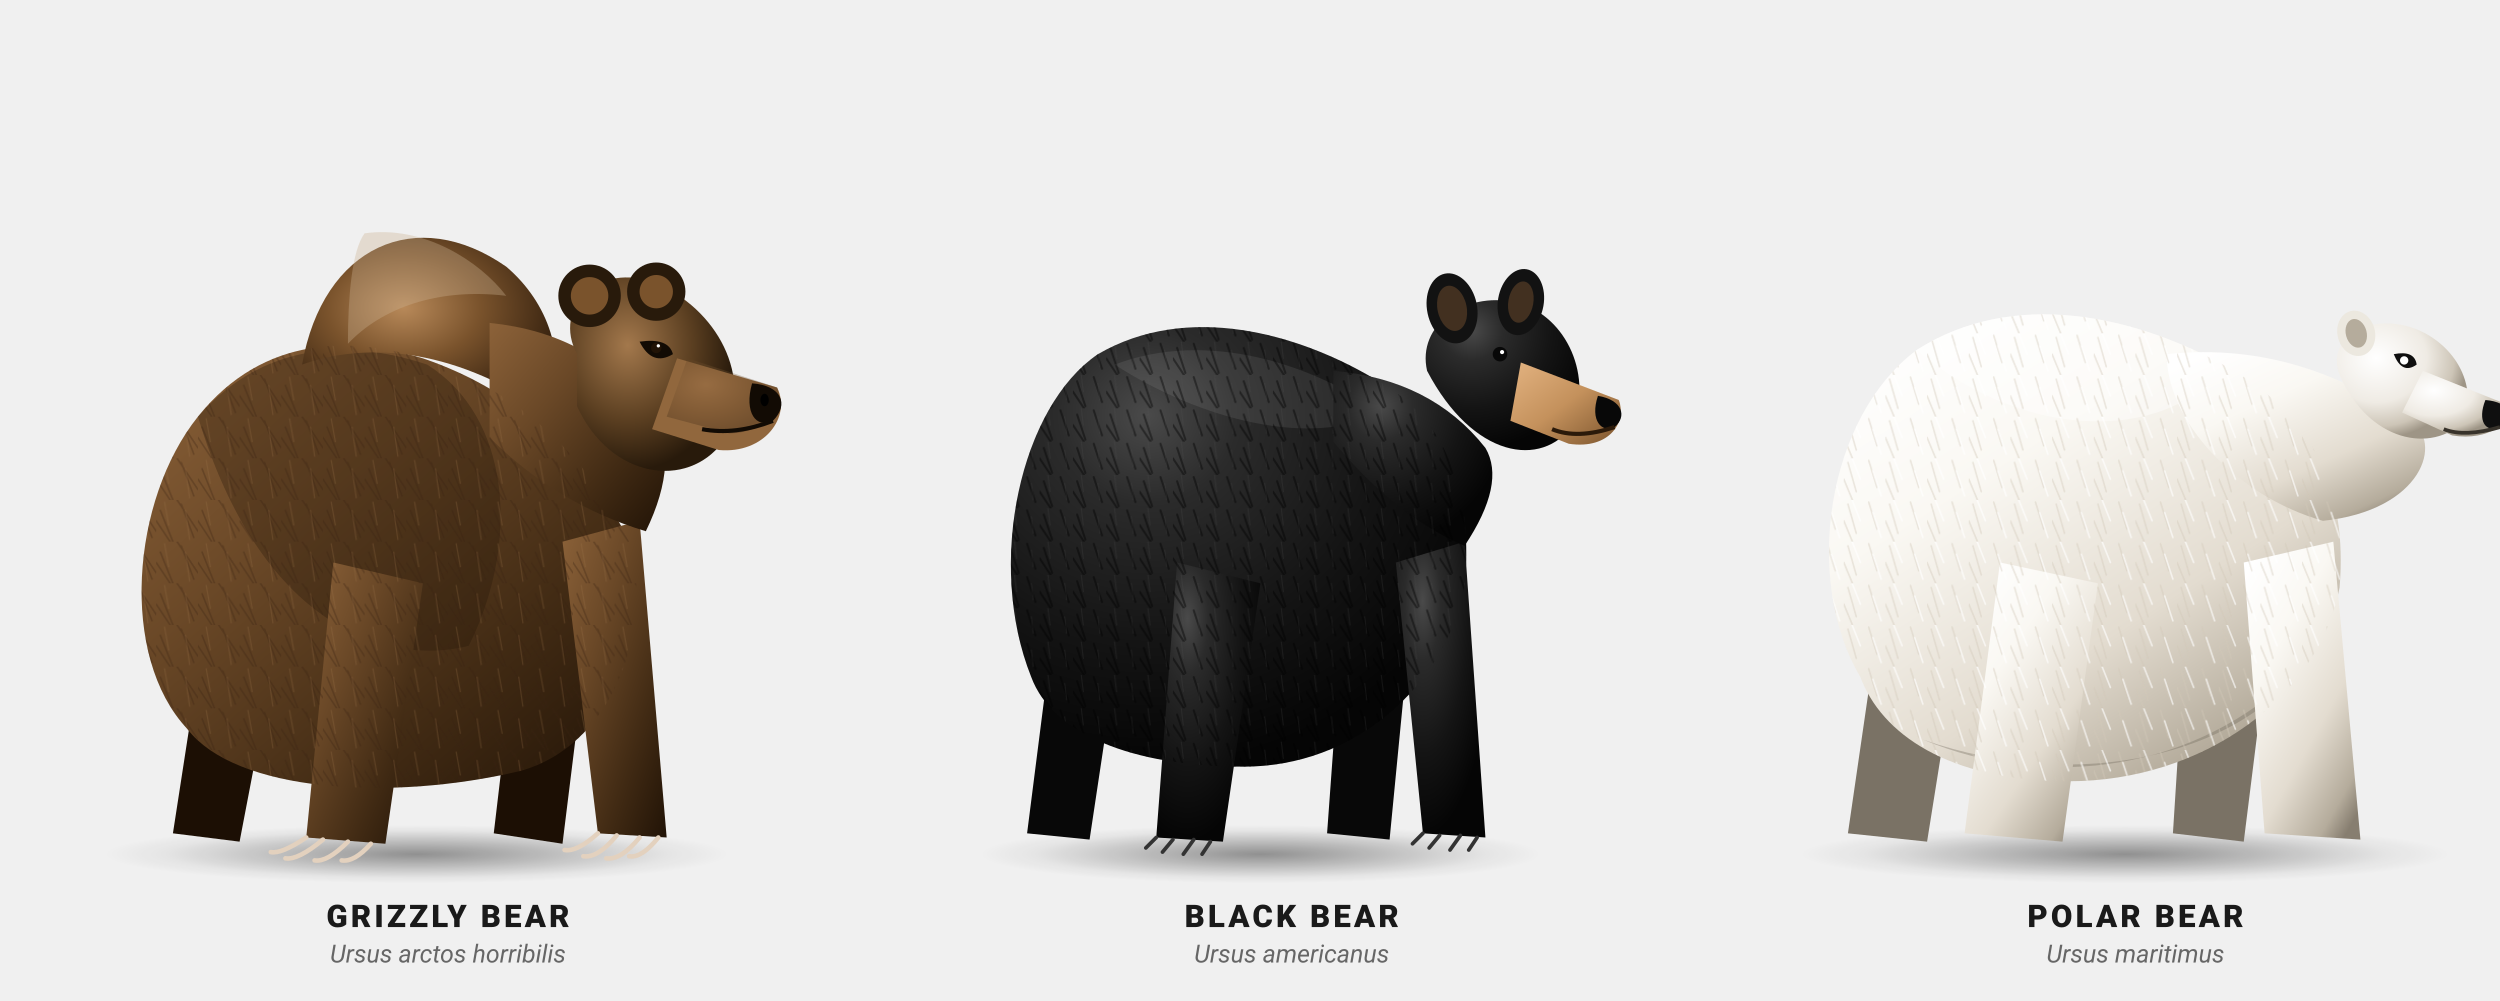
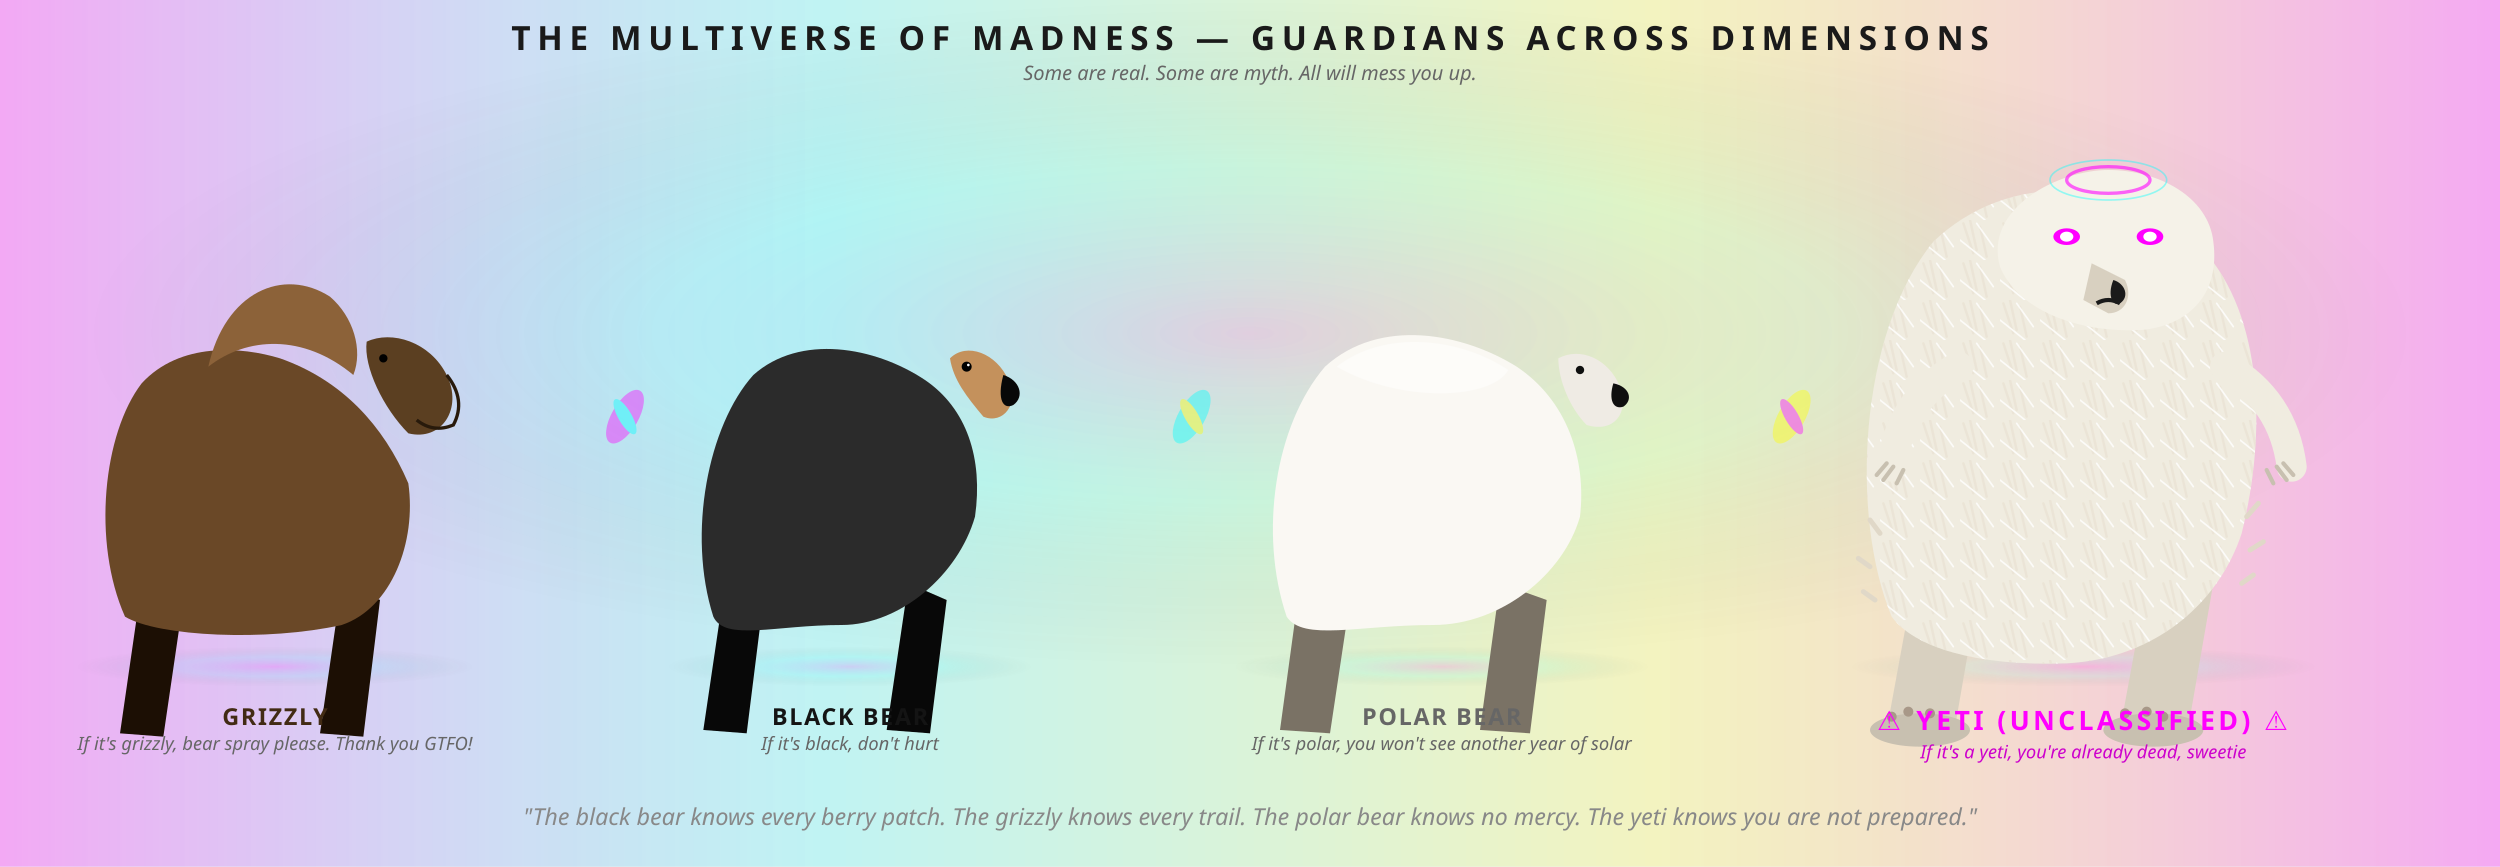
- <svg xmlns="http://www.w3.org/2000/svg" viewBox="0 0 1200 480" width="100%" height="auto">
+ <svg xmlns="http://www.w3.org/2000/svg" viewBox="0 0 1500 520" width="100%" height="auto">
  <defs>
-     <radialGradient id="shadow" cx="50%" cy="50%" r="50%">
-       <stop offset="0%" stop-color="#000000" stop-opacity="0.4" />
-       <stop offset="80%" stop-color="#000000" stop-opacity="0.05" />
+     <radialGradient id="portal" cx="50%" cy="50%" r="50%">
+       <stop offset="0%" stop-color="#ff00ff" stop-opacity="0.15" />
+       <stop offset="50%" stop-color="#00ffff" stop-opacity="0.08" />
      <stop offset="100%" stop-color="#000000" stop-opacity="0" />
    </radialGradient>
-     <pattern id="grizzlyFurPattern" width="20" height="20" patternUnits="userSpaceOnUse">
-       <path d="M2,5 L8,20 M12,2 L18,18 M0,10 L10,25 M10,0 L20,15" stroke="#3A2312" stroke-width="0.8" stroke-linecap="round" opacity="0.3" />
-       <path d="M4,1 L6,12 M14,5 L16,19" stroke="#9A7249" stroke-width="0.6" stroke-linecap="round" opacity="0.25" />
+     <linearGradient id="madness" x1="0%" y1="0%" x2="100%" y2="0%">
+       <stop offset="0%" stop-color="#ff00ff" stop-opacity="0.3" />
+       <stop offset="33%" stop-color="#00ffff" stop-opacity="0.2" />
+       <stop offset="66%" stop-color="#ffff00" stop-opacity="0.2" />
+       <stop offset="100%" stop-color="#ff00ff" stop-opacity="0.3" />
+     </linearGradient>
+     <pattern id="yetiFur" width="24" height="24" patternUnits="userSpaceOnUse">
+       <path d="M2,2 L8,20 M12,4 L16,22 M6,0 L10,18" stroke="#E8E0D0" stroke-width="1.5" stroke-linecap="round" opacity="0.6" />
+       <path d="M0,12 L15,24 M10,2 L20,16" stroke="#FFFFFF" stroke-width="1" stroke-linecap="round" opacity="0.8" />
    </pattern>
-     <pattern id="blackFurPattern" width="16" height="16" patternUnits="userSpaceOnUse">
-       <path d="M2,3 L6,15 M10,1 L14,13 M0,8 L8,20" stroke="#000000" stroke-width="1" stroke-linecap="round" opacity="0.4" />
-       <path d="M4,0 L5,8 M12,4 L13,12" stroke="#555555" stroke-width="0.5" stroke-linecap="round" opacity="0.2" />
-     </pattern>
-     <pattern id="polarFurPattern" width="20" height="20" patternUnits="userSpaceOnUse">
-       <path d="M2,2 L6,16 M12,1 L16,14 M0,10 L5,22" stroke="#D1C8B8" stroke-width="0.8" stroke-linecap="round" opacity="0.4" />
-       <path d="M4,0 L8,10 M14,6 L18,18" stroke="#FFFFFF" stroke-width="0.8" stroke-linecap="round" opacity="0.6" />
-     </pattern>
-     <linearGradient id="grizzlyBody" x1="0%" y1="0%" x2="100%" y2="100%">
-       <stop offset="0%" stop-color="#8C6239" />
-       <stop offset="35%" stop-color="#6A4827" />
-       <stop offset="70%" stop-color="#422B14" />
-       <stop offset="100%" stop-color="#211306" />
-     </linearGradient>
-     <radialGradient id="grizzlyHump" cx="40%" cy="40%" r="60%">
-       <stop offset="0%" stop-color="#B88959" />
-       <stop offset="50%" stop-color="#7A532C" />
-       <stop offset="100%" stop-color="#3B2511" />
-     </radialGradient>
-     <radialGradient id="grizzlyFace" cx="35%" cy="35%" r="65%">
-       <stop offset="0%" stop-color="#A3784C" />
-       <stop offset="60%" stop-color="#5B3F21" />
-       <stop offset="100%" stop-color="#281A0B" />
-     </radialGradient>
-     <radialGradient id="blackBody" cx="30%" cy="20%" r="80%">
-       <stop offset="0%" stop-color="#4A4A4A" />
-       <stop offset="25%" stop-color="#2B2B2B" />
-       <stop offset="65%" stop-color="#141414" />
-       <stop offset="100%" stop-color="#050505" />
-     </radialGradient>
-     <linearGradient id="blackMuzzle" x1="0%" y1="0%" x2="100%" y2="100%">
-       <stop offset="0%" stop-color="#E3B381" />
-       <stop offset="50%" stop-color="#C4915C" />
-       <stop offset="100%" stop-color="#7A532C" />
-     </linearGradient>
-     <linearGradient id="polarBody" x1="15%" y1="0%" x2="85%" y2="100%">
-       <stop offset="0%" stop-color="#FFFFFF" />
-       <stop offset="30%" stop-color="#FAF8F3" />
-       <stop offset="65%" stop-color="#E3DCD0" />
-       <stop offset="90%" stop-color="#B5AC9C" />
-       <stop offset="100%" stop-color="#877E70" />
-     </linearGradient>
-     <radialGradient id="polarHead" cx="30%" cy="30%" r="70%">
-       <stop offset="0%" stop-color="#FFFFFF" />
-       <stop offset="55%" stop-color="#EFEBE4" />
-       <stop offset="85%" stop-color="#CDC5B7" />
-       <stop offset="100%" stop-color="#9E9586" />
-     </radialGradient>
  </defs>
+   <rect x="0" y="0" width="1500" height="520" fill="url(#madness)" />
  <style>
-     .label-title { font-family: 'Segoe UI', -apple-system, Roboto, sans-serif; font-weight: 800; font-size: 15px; fill: #1a1a1a; text-anchor: middle; letter-spacing: 1.5px; }
-     .label-sub { font-family: 'Segoe UI', -apple-system, Roboto, sans-serif; font-style: italic; font-size: 12px; fill: #666666; text-anchor: middle; }
+     .label-title { font-family: 'Segoe UI', sans-serif; font-weight: 800; font-size: 14px; text-anchor: middle; letter-spacing: 1px; }
+     .label-sub { font-family: 'Segoe UI', sans-serif; font-style: italic; font-size: 11px; text-anchor: middle; }
+     .yeti-title { font-family: 'Segoe UI', sans-serif; font-weight: 900; font-size: 16px; text-anchor: middle; letter-spacing: 2px; fill: #ff00ff; }
+     .yeti-sub { font-family: 'Segoe UI', sans-serif; font-style: italic; font-size: 11px; text-anchor: middle; fill: #cc00cc; }
  </style>
-   <g transform="translate(15, 20)">
-     <ellipse cx="185" cy="390" rx="150" ry="14" fill="url(#shadow)" />
-     <path d="M 85 270 L 68 380 L 100 384 L 118 290 Z" fill="#1C0F04" />
-     <path d="M 235 270 L 222 380 L 255 385 L 268 280 Z" fill="#1C0F04" />
-     <path d="M 75 330 C 42 295 48 220 80 180 C 112 140 155 142 188 152 C 235 168 268 200 288 242 C 298 285 278 338 235 350 C 172 365 98 360 75 330 Z" fill="url(#grizzlyBody)" />
-     <path d="M 80 180 C 115 140 160 145 190 155 C 230 180 235 240 210 290 C 170 300 110 280 80 180 Z" fill="#211306" opacity="0.3" />
-     <path d="M 130 155 C 140 98 185 78 228 108 C 248 125 258 152 248 178 C 200 145 158 145 130 155 Z" fill="url(#grizzlyHump)" />
-     <path d="M 160 92 C 188 88 215 105 228 122 C 195 118 168 128 152 145 C 152 122 154 100 160 92 Z" fill="#CBB292" opacity="0.35" />
-     <path d="M 145 250 L 132 382 L 170 385 L 188 260 Z" fill="url(#grizzlyBody)" />
-     <path d="M 255 240 L 272 380 L 305 382 L 292 230 Z" fill="url(#grizzlyBody)" />
-     <path d="M 132 382 Q 120 390 115 389 M 140 383 Q 128 393 122 392 M 152 384 Q 142 394 136 393 M 163 385 Q 155 394 149 393" stroke="#E3D1BE" stroke-width="2.2" stroke-linecap="round" fill="none" />
-     <path d="M 272 380 Q 262 389 256 388 M 281 381 Q 272 392 265 391 M 292 382 Q 283 393 276 392 M 301 382 Q 293 392 287 391" stroke="#E3D1BE" stroke-width="2.2" stroke-linecap="round" fill="none" />
-     <path d="M 220 135 Q 270 140 298 178 Q 312 200 295 235 Q 252 222 220 190 Z" fill="url(#grizzlyBody)" />
-     <path d="M 262 150 C 250 128 272 105 300 116 C 328 128 348 160 332 192 C 315 215 278 210 262 175 Z" fill="url(#grizzlyFace)" />
-     <circle cx="268" cy="122" r="15" fill="#281A0B" />
-     <circle cx="268" cy="122" r="9" fill="#7A532C" />
-     <circle cx="300" cy="120" r="14" fill="#281A0B" />
-     <circle cx="300" cy="120" r="8" fill="#7A532C" />
-     <path d="M 310 152 L 358 166 C 365 180 352 198 330 196 L 298 186 Z" fill="#91673D" />
-     <path d="M 315 152 L 358 166 C 362 175 352 188 335 188 L 305 180 Z" fill="url(#grizzlyFace)" opacity="0.3" />
-     <path d="M 346 164 C 360 165 364 174 356 182 C 348 186 342 178 346 164 Z" fill="#120B04" />
-     <ellipse cx="352" cy="172" rx="2" ry="3" fill="#000000" />
-     <path d="M 292 144 Q 306 142 308 150 Q 298 156 292 144 Z" fill="#120B04" />
-     <circle cx="300" cy="147" r="2.5" fill="#211306" />
-     <circle cx="301" cy="146" r="0.8" fill="#FFFFFF" />
-     <path d="M 356 182 Q 338 189 322 186" stroke="#120B04" stroke-width="2" fill="none" />
-     <path d="M 75 330 C 42 295 48 220 80 180 C 112 140 155 142 188 152 C 235 168 268 200 288 242 C 298 285 278 338 235 350 C 172 365 98 360 75 330 Z" fill="url(#grizzlyFurPattern)" />
-     <text x="200" y="425" class="label-title">GRIZZLY BEAR</text>
-     <text x="200" y="442" class="label-sub">Ursus arctos horribilis</text>
+   <ellipse cx="750" cy="200" rx="700" ry="200" fill="url(#portal)" />
+   <text x="750" y="30" font-family="'Segoe UI', sans-serif" font-weight="900" font-size="20" fill="#1a1a1a" text-anchor="middle" letter-spacing="4">THE MULTIVERSE OF MADNESS — GUARDIANS ACROSS DIMENSIONS</text>
+   <text x="750" y="48" font-family="'Segoe UI', sans-serif" font-style="italic" font-size="12" fill="#666" text-anchor="middle">Some are real. Some are myth. All will mess you up.</text>
+   <g transform="translate(20, 60)">
+     <ellipse cx="145" cy="340" rx="120" ry="12" fill="url(#portal)" />
+     <path d="M 65 290 L 52 380 L 78 382 L 90 300 Z" fill="#1C0F04" />
+     <path d="M 185 290 L 172 380 L 198 382 L 208 300 Z" fill="#1C0F04" />
+     <path d="M 55 310 C 35 265 42 200 65 170 C 88 145 125 148 148 155 C 185 168 210 195 225 230 C 230 265 215 305 185 315 C 140 325 75 322 55 310 Z" fill="#6A4827" />
+     <path d="M 105 160 C 115 115 150 100 178 118 C 192 130 198 150 192 165 C 162 140 128 142 105 160 Z" fill="#8C6239" />
+     <path d="M 200 145 C 215 138 238 145 248 165 C 258 185 245 205 225 200 C 210 185 198 160 200 145 Z" fill="#5B3F21" />
+     <circle cx="210" cy="155" r="2.5" fill="#000" />
+     <path d="M 248 165 Q 260 180 252 195 Q 240 200 230 192" stroke="#281A0B" stroke-width="2" fill="none" />
+     <text x="145" y="375" class="label-title" fill="#422B14">GRIZZLY</text>
+     <text x="145" y="390" class="label-sub" fill="#666">If it's grizzly, bear spray please. Thank you GTFO!</text>
  </g>
-   <g transform="translate(435, 20)">
-     <ellipse cx="170" cy="390" rx="135" ry="14" fill="url(#shadow)" />
-     <path d="M 72 270 L 58 380 L 88 383 L 102 290 Z" fill="#080808" />
-     <path d="M 210 270 L 202 380 L 232 383 L 242 280 Z" fill="#080808" />
-     <path d="M 60 305 C 38 250 55 175 92 150 C 135 125 188 140 225 162 C 262 182 272 220 268 262 C 258 310 215 348 162 348 C 108 348 70 332 60 305 Z" fill="url(#blackBody)" />
-     <path d="M 100 155 C 145 138 195 155 228 178 C 195 195 142 182 100 155 Z" fill="#FFFFFF" opacity="0.08" />
-     <path d="M 130 250 L 120 382 L 152 384 L 170 260 Z" fill="url(#blackBody)" />
-     <path d="M 235 250 L 248 380 L 278 382 L 268 240 Z" fill="url(#blackBody)" />
-     <path d="M 120 382 L 115 387 M 128 383 L 123 389 M 138 383 L 133 390 M 146 384 L 142 390" stroke="#333333" stroke-width="1.8" stroke-linecap="round" />
-     <path d="M 248 380 L 243 385 M 256 381 L 251 387 M 266 381 L 261 388 M 274 382 L 270 388" stroke="#333333" stroke-width="1.8" stroke-linecap="round" />
-     <path d="M 205 158 Q 252 162 278 195 Q 288 212 268 242 Q 235 228 205 192 Z" fill="url(#blackBody)" />
-     <path d="M 250 158 C 245 136 268 120 292 125 C 315 130 330 158 320 184 C 305 205 272 200 250 158 Z" fill="url(#blackBody)" />
-     <ellipse cx="262" cy="128" rx="12" ry="17" fill="#121212" transform="rotate(-12 262 128)" />
-     <ellipse cx="262" cy="128" rx="7" ry="11" fill="#423020" transform="rotate(-12 262 128)" />
-     <ellipse cx="295" cy="125" rx="11" ry="16" fill="#121212" transform="rotate(10 295 125)" />
-     <ellipse cx="295" cy="125" rx="6" ry="10" fill="#423020" transform="rotate(10 295 125)" />
-     <path d="M 295 154 L 342 172 C 346 182 338 196 318 193 L 290 182 Z" fill="url(#blackMuzzle)" />
-     <path d="M 332 170 C 344 172 346 180 340 185 C 334 188 328 182 332 170 Z" fill="#080808" />
-     <circle cx="285" cy="150" r="3.5" fill="#080808" />
-     <circle cx="286" cy="149" r="1" fill="#FFFFFF" />
-     <path d="M 340 185 Q 322 191 310 186" stroke="#2B1A0A" stroke-width="2" fill="none" />
-     <path d="M 60 305 C 38 250 55 175 92 150 C 135 125 188 140 225 162 C 262 182 272 220 268 262 C 258 310 215 348 162 348 C 108 348 70 332 60 305 Z" fill="url(#blackFurPattern)" />
-     <text x="185" y="425" class="label-title">BLACK BEAR</text>
-     <text x="185" y="442" class="label-sub">Ursus americanus</text>
+   <g transform="translate(380, 60)">
+     <ellipse cx="130" cy="340" rx="110" ry="12" fill="url(#portal)" />
+     <path d="M 55 290 L 42 378 L 68 380 L 78 300 Z" fill="#080808" />
+     <path d="M 165 290 L 152 378 L 178 380 L 188 300 Z" fill="#080808" />
+     <path d="M 48 310 C 32 260 45 195 72 165 C 100 140 145 148 175 168 C 200 185 210 215 205 250 C 195 285 160 315 125 315 C 85 315 55 325 48 310 Z" fill="#2B2B2B" />
+     <path d="M 190 155 C 200 145 218 152 225 168 C 232 182 222 195 210 190 C 200 178 192 168 190 155 Z" fill="#C4915C" />
+     <path d="M 222 165 C 232 168 235 178 228 183 C 222 186 218 180 222 165 Z" fill="#080808" />
+     <circle cx="200" cy="160" r="3" fill="#000" />
+     <circle cx="201" cy="159" r="0.8" fill="#FFF" />
+     <text x="130" y="375" class="label-title" fill="#141414">BLACK BEAR</text>
+     <text x="130" y="390" class="label-sub" fill="#666">If it's black, don't hurt</text>
  </g>
-   <g transform="translate(825, 20)">
-     <ellipse cx="195" cy="390" rx="155" ry="14" fill="url(#shadow)" />
-     <path d="M 78 270 L 62 380 L 100 384 L 115 290 Z" fill="#7A7265" />
-     <path d="M 225 270 L 218 380 L 252 384 L 265 280 Z" fill="#7A7265" />
-     <path d="M 68 305 C 40 258 52 180 95 148 C 142 118 200 132 242 155 C 285 178 302 215 298 262 C 288 315 232 355 168 355 C 110 355 78 332 68 305 Z" fill="url(#polarBody)" />
-     <path d="M 95 148 C 142 118 200 132 242 155 C 220 190 150 195 95 148 Z" fill="#FFFFFF" opacity="0.4" />
-     <path d="M 98 335 C 158 360 230 350 278 302 C 250 340 175 362 98 335 Z" fill="#6E6659" opacity="0.35" />
-     <path d="M 135 250 L 118 380 L 165 384 L 182 260 Z" fill="url(#polarBody)" />
-     <path d="M 252 250 L 262 380 L 308 383 L 295 240 Z" fill="url(#polarBody)" />
-     <path d="M 215 150 C 262 145 300 160 332 182 C 348 192 338 225 290 230 C 248 218 215 182 215 150 Z" fill="url(#polarBody)" />
-     <path d="M 298 160 C 292 144 308 132 328 136 C 348 140 365 160 358 182 C 342 198 312 192 298 160 Z" fill="url(#polarHead)" />
-     <ellipse cx="306" cy="140" rx="9" ry="11" fill="#ECE8DF" transform="rotate(-15 306 140)" />
-     <ellipse cx="306" cy="140" rx="5" ry="7" fill="#B5AC9C" transform="rotate(-15 306 140)" />
-     <path d="M 338 158 L 378 174 C 382 182 370 192 352 189 L 328 178 Z" fill="url(#polarHead)" />
-     <path d="M 368 172 C 380 173 382 180 375 185 C 368 188 364 182 368 172 Z" fill="#0F0F0F" />
-     <path d="M 324 150 Q 334 148 335 155 Q 328 160 324 150 Z" fill="#0F0F0F" />
-     <circle cx="329" cy="153" r="2" fill="#FFFFFF" />
-     <path d="M 375 185 Q 358 190 348 186" stroke="#38332B" stroke-width="1.8" fill="none" />
-     <path d="M 68 305 C 40 258 52 180 95 148 C 142 118 200 132 242 155 C 285 178 302 215 298 262 C 288 315 232 355 168 355 C 110 355 78 332 68 305 Z" fill="url(#polarFurPattern)" />
-     <text x="200" y="425" class="label-title">POLAR BEAR</text>
-     <text x="200" y="442" class="label-sub">Ursus maritimus</text>
+   <g transform="translate(720, 60)">
+     <ellipse cx="145" cy="340" rx="125" ry="12" fill="url(#portal)" />
+     <path d="M 60 290 L 48 378 L 78 380 L 90 300 Z" fill="#7A7265" />
+     <path d="M 180 290 L 168 378 L 198 380 L 208 300 Z" fill="#7A7265" />
+     <path d="M 52 310 C 35 260 45 195 75 160 C 108 130 158 140 190 160 C 220 180 232 215 228 250 C 218 285 180 315 140 315 C 95 315 62 325 52 310 Z" fill="#FAF8F3" />
+     <path d="M 82 160 C 110 138 155 142 185 162 C 175 180 120 182 82 160 Z" fill="#FFFFFF" opacity="0.5" />
+     <path d="M 215 155 C 228 148 245 155 252 172 C 258 188 248 200 232 195 C 222 185 215 168 215 155 Z" fill="#EFEBE4" />
+     <path d="M 248 170 C 258 172 260 180 254 184 C 248 186 245 180 248 170 Z" fill="#0F0F0F" />
+     <circle cx="228" cy="162" r="2.5" fill="#0F0F0F" />
+     <text x="145" y="375" class="label-title" fill="#666">POLAR BEAR</text>
+     <text x="145" y="390" class="label-sub" fill="#666">If it's polar, you won't see another year of solar</text>
  </g>
+   <g transform="translate(1080, 60)">
+     <ellipse cx="170" cy="340" rx="140" ry="12" fill="url(#portal)" />
+     <path d="M 70 280 L 52 378 L 92 382 L 108 290 Z" fill="#D8D0C0" />
+     <path d="M 210 280 L 192 378 L 232 382 L 248 290 Z" fill="#D8D0C0" />
+     <ellipse cx="72" cy="378" rx="30" ry="10" fill="#C8C0B0" />
+     <ellipse cx="212" cy="378" rx="30" ry="10" fill="#C8C0B0" />
+     <circle cx="55" cy="370" r="3" fill="#A89888" />
+     <circle cx="65" cy="367" r="3" fill="#A89888" />
+     <circle cx="78" cy="368" r="3" fill="#A89888" />
+     <circle cx="195" cy="368" r="3" fill="#A89888" />
+     <circle cx="208" cy="367" r="3" fill="#A89888" />
+     <circle cx="218" cy="370" r="3" fill="#A89888" />
+     <path d="M 55 310 C 30 250 35 140 80 85 C 125 42 195 45 242 90 C 278 130 280 200 265 260 C 252 300 215 335 160 338 C 105 340 68 328 55 310 Z" fill="#F0ECE0" />
+     <path d="M 55 310 C 30 250 35 140 80 85 C 125 42 195 45 242 90 C 278 130 280 200 265 260 C 252 300 215 335 160 338 C 105 340 68 328 55 310 Z" fill="url(#yetiFur)" />
+     <path d="M 45 300 L 38 295 M 42 280 L 35 275 M 48 260 L 42 252 M 265 290 L 272 285 M 270 270 L 278 265 M 268 250 L 275 242" stroke="#E0D8C8" stroke-width="3" stroke-linecap="round" fill="none" />
+     <path d="M 120 100 C 110 65 155 42 185 42 C 215 42 245 58 248 85 C 252 115 235 135 205 138 C 165 140 130 125 120 100 Z" fill="#F5F2E8" />
+     <ellipse cx="160" cy="82" rx="8" ry="5" fill="#FF00FF" />
+     <ellipse cx="160" cy="82" rx="4" ry="3" fill="#FFFFFF" />
+     <ellipse cx="210" cy="82" rx="8" ry="5" fill="#FF00FF" />
+     <ellipse cx="210" cy="82" rx="4" ry="3" fill="#FFFFFF" />
+     <path d="M 175 98 L 195 108 C 200 118 195 128 185 128 L 170 120 Z" fill="#D8D0C0" />
+     <path d="M 188 108 C 195 110 198 118 192 122 C 188 124 184 118 188 108 Z" fill="#1a1a1a" />
+     <path d="M 178 122 Q 185 118 192 122" stroke="#1a1a1a" stroke-width="2.5" fill="none" />
+     <ellipse cx="185" cy="48" rx="25" ry="8" fill="none" stroke="#ff00ff" stroke-width="2" opacity="0.6" />
+     <ellipse cx="185" cy="48" rx="35" ry="12" fill="none" stroke="#00ffff" stroke-width="1" opacity="0.4" />
+     <path d="M 95 160 Q 60 180 55 220" stroke="#F0ECE0" stroke-width="18" stroke-linecap="round" fill="none" />
+     <path d="M 255 160 Q 290 180 295 220" stroke="#F0ECE0" stroke-width="18" stroke-linecap="round" fill="none" />
+     <path d="M 52 218 L 46 225 M 56 220 L 50 228 M 62 222 L 58 230" stroke="#C8C0B0" stroke-width="2.5" stroke-linecap="round" fill="none" />
+     <path d="M 290 218 L 296 225 M 286 220 L 292 228 M 280 222 L 284 230" stroke="#C8C0B0" stroke-width="2.5" stroke-linecap="round" fill="none" />
+     <text x="170" y="378" class="yeti-title">⚠️ YETI (UNCLASSIFIED) ⚠️</text>
+     <text x="170" y="395" class="yeti-sub">If it's a yeti, you're already dead, sweetie</text>
+   </g>
+   <g opacity="0.4">
+     <ellipse cx="375" cy="250" rx="8" ry="18" fill="#ff00ff" transform="rotate(30 375 250)" />
+     <ellipse cx="375" cy="250" rx="4" ry="12" fill="#00ffff" transform="rotate(-30 375 250)" />
+     <ellipse cx="715" cy="250" rx="8" ry="18" fill="#00ffff" transform="rotate(30 715 250)" />
+     <ellipse cx="715" cy="250" rx="4" ry="12" fill="#ffff00" transform="rotate(-30 715 250)" />
+     <ellipse cx="1075" cy="250" rx="8" ry="18" fill="#ffff00" transform="rotate(30 1075 250)" />
+     <ellipse cx="1075" cy="250" rx="4" ry="12" fill="#ff00ff" transform="rotate(-30 1075 250)" />
+   </g>
+   <text x="750" y="495" font-family="'Segoe UI', sans-serif" font-style="italic" font-size="14" fill="#888" text-anchor="middle">"The black bear knows every berry patch. The grizzly knows every trail. The polar bear knows no mercy. The yeti knows you are not prepared."</text>
</svg>
